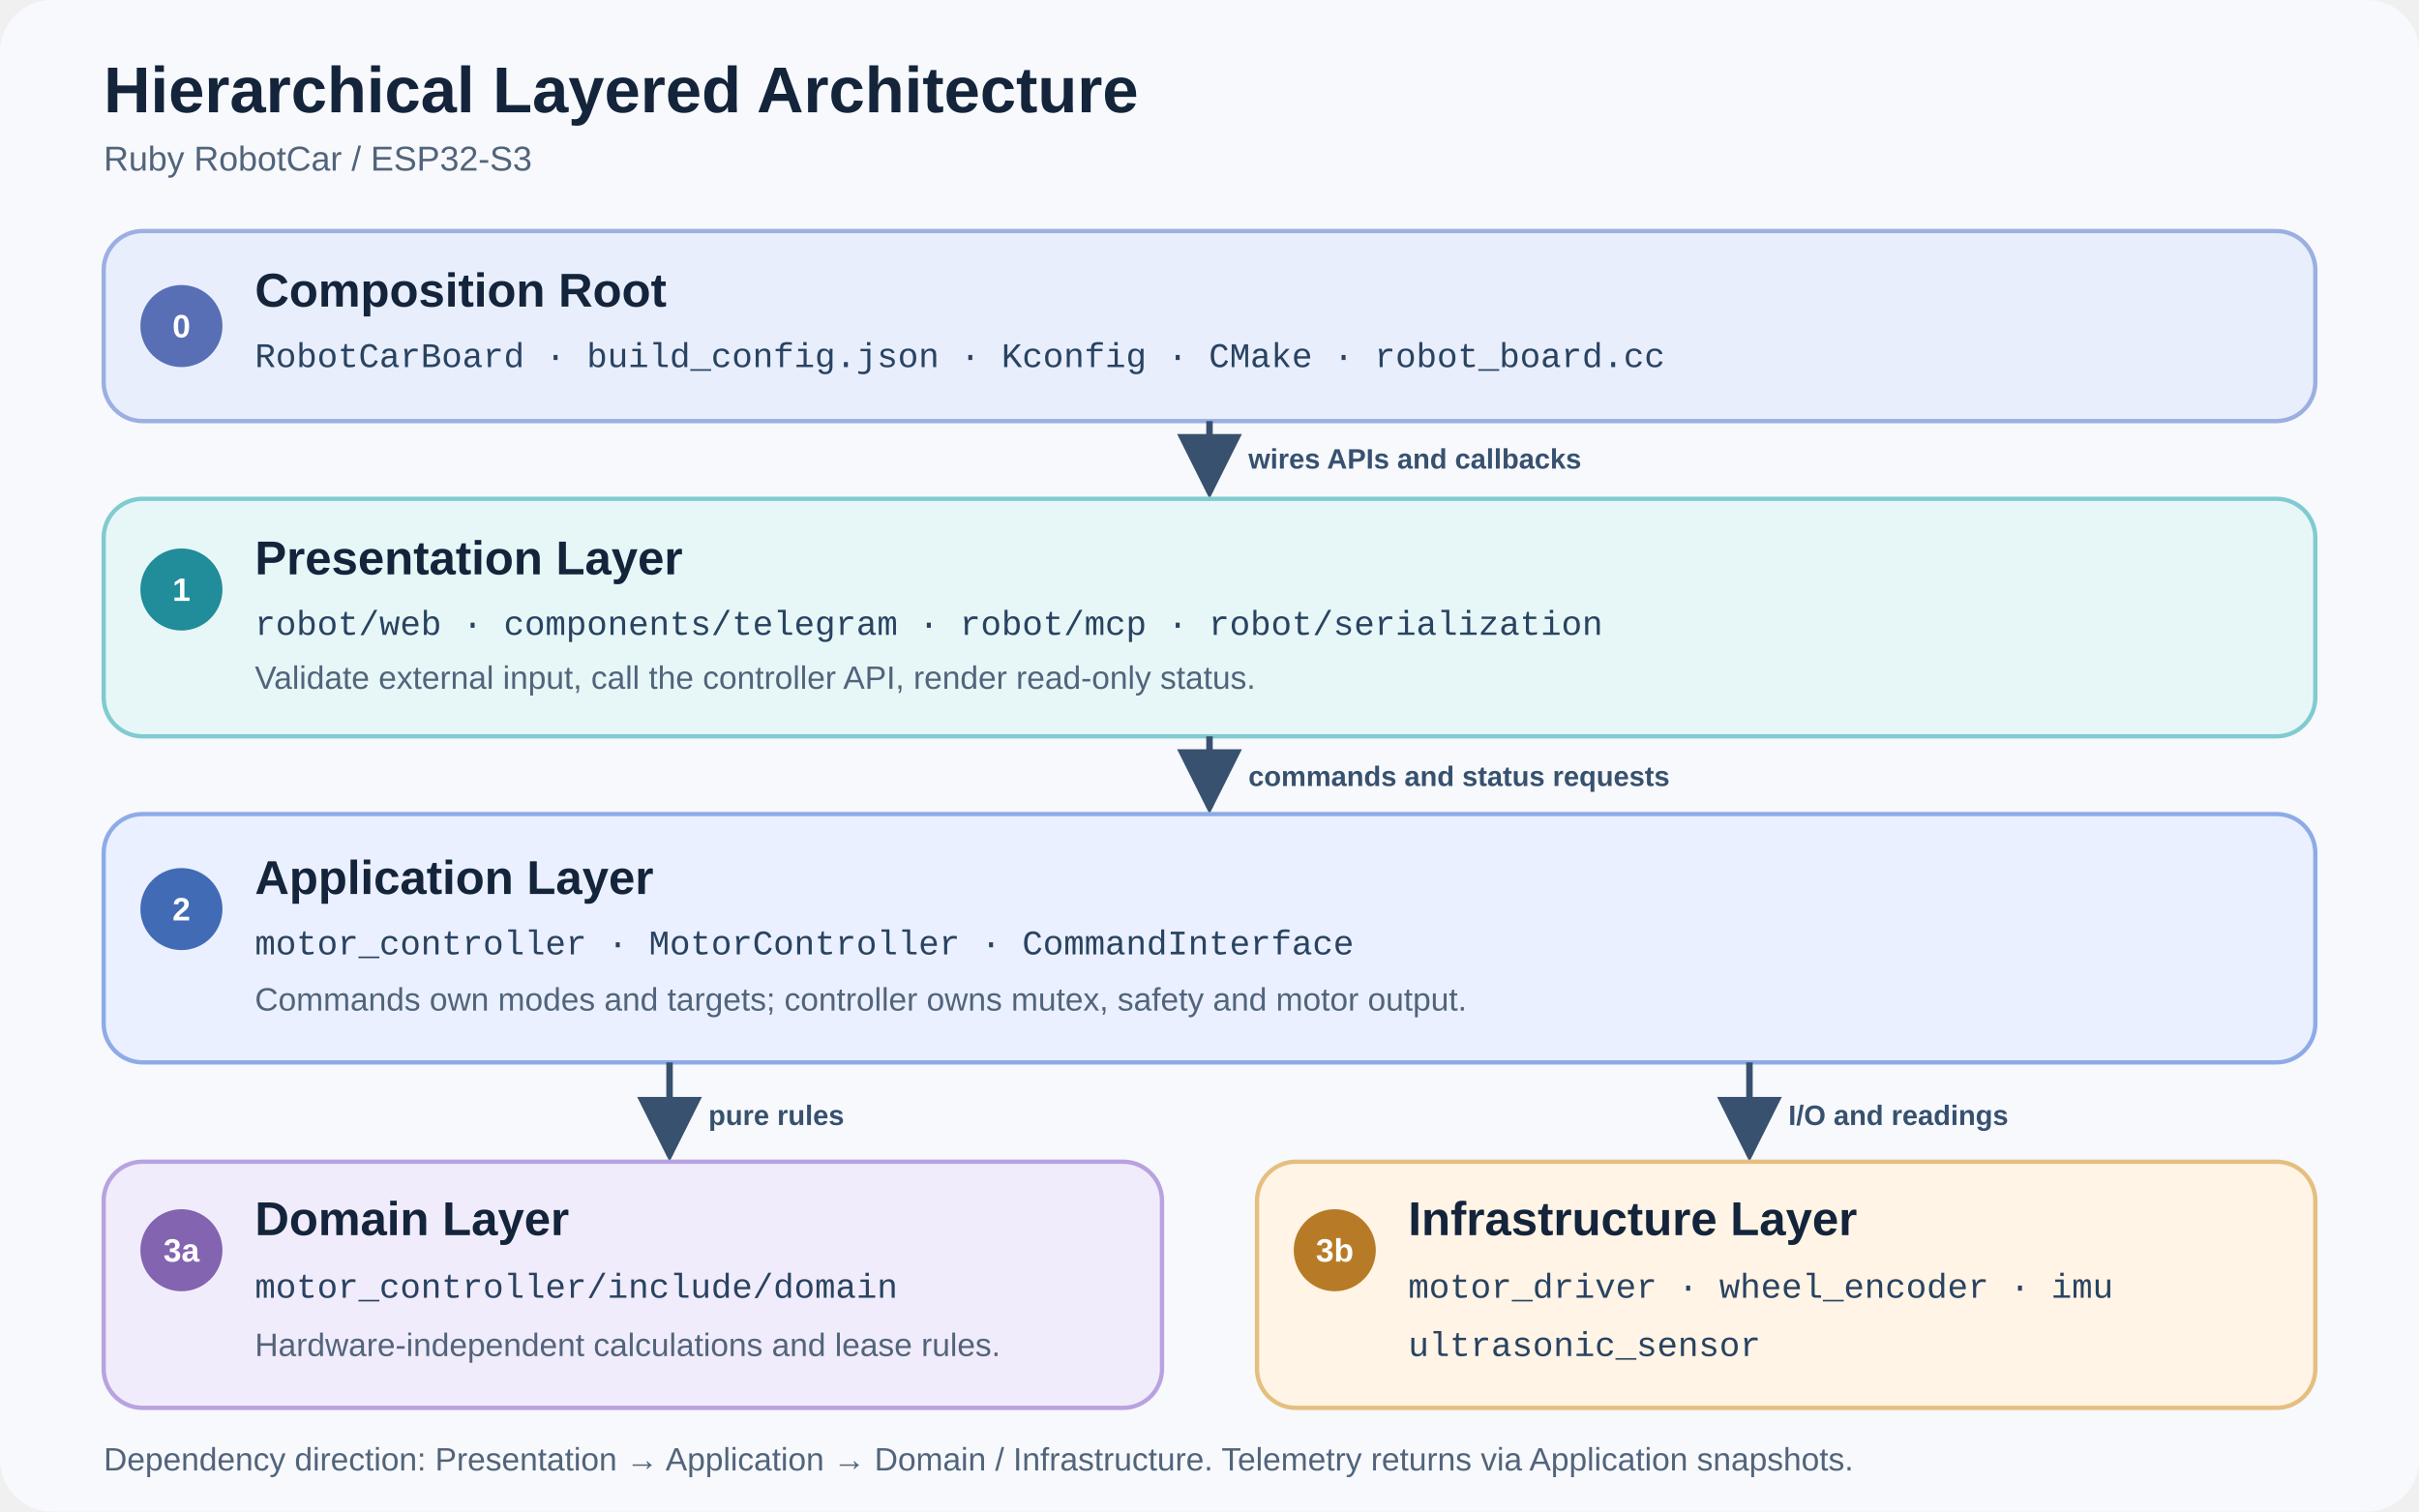
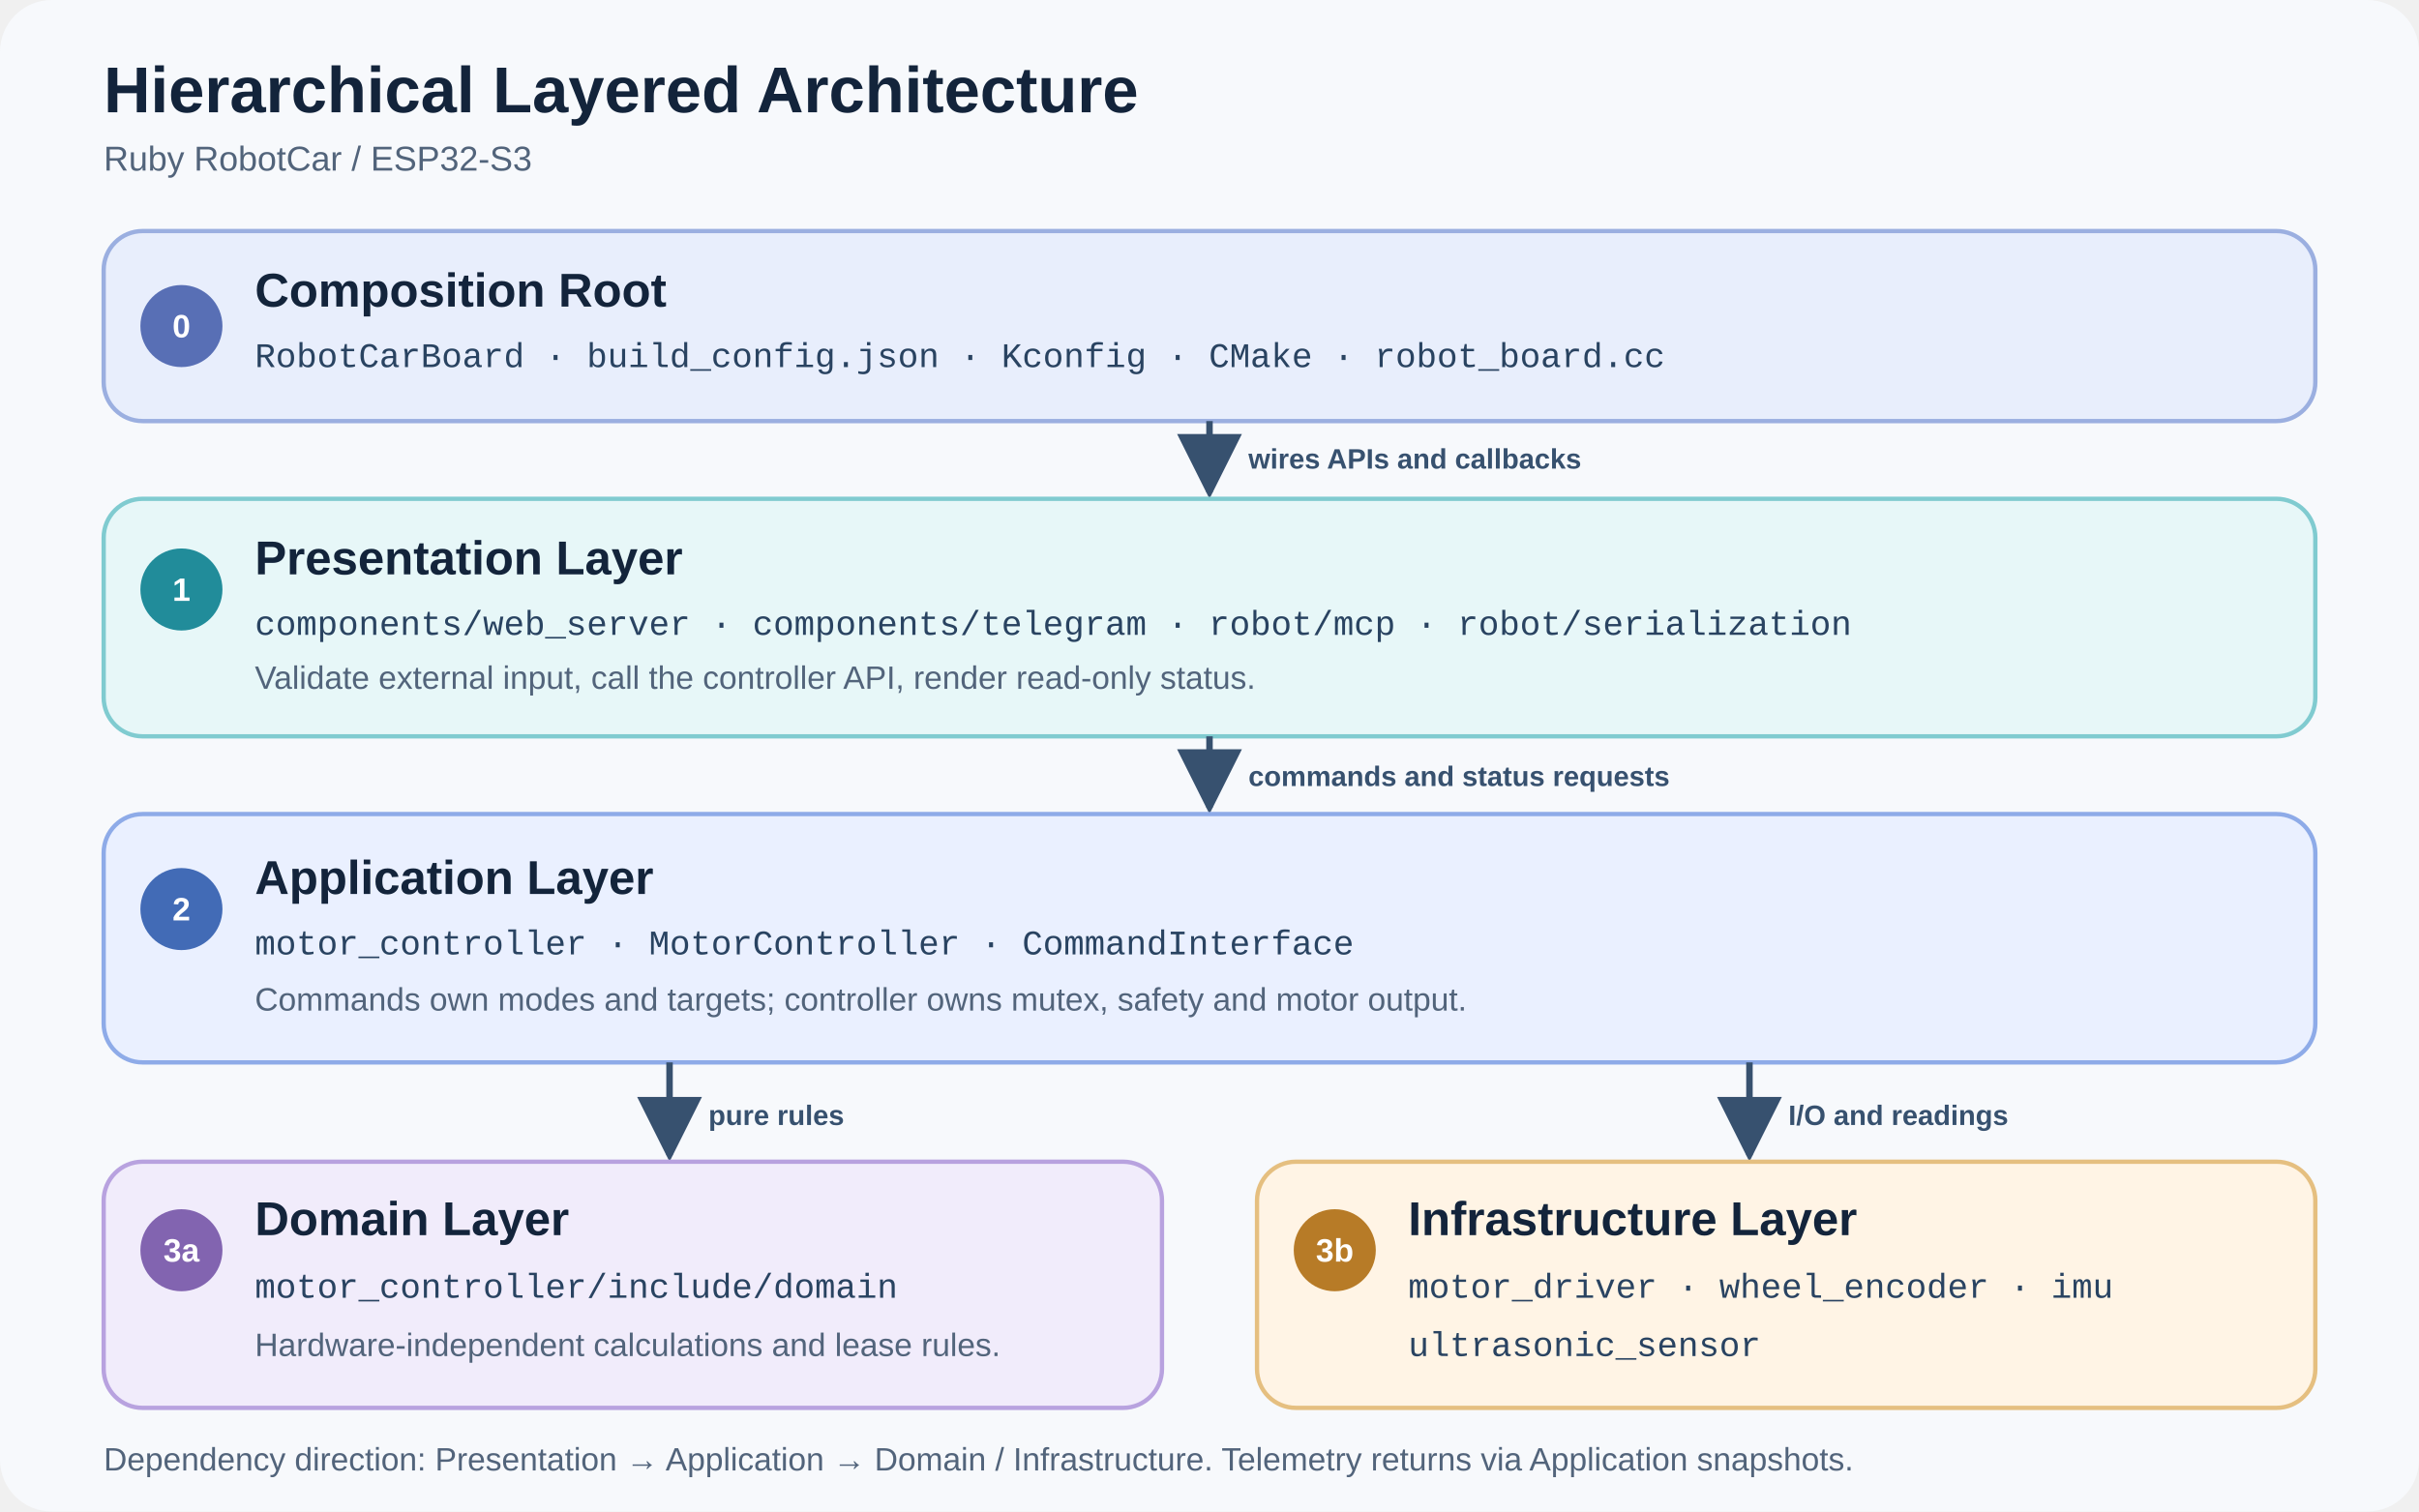
<svg xmlns="http://www.w3.org/2000/svg" viewBox="0 0 1120 700" role="img" aria-labelledby="title description">
  <defs>
    <marker id="arrow" markerWidth="10" markerHeight="10" refX="9" refY="5" orient="auto" markerUnits="strokeWidth">
      <path d="M 0 0 L 10 5 L 0 10 z" fill="#37516f" />
    </marker>
    <style>
      .title { font: 700 30px 'Segoe UI', Arial, sans-serif; fill: #13243b; }
      .subtitle { font: 16px 'Segoe UI', Arial, sans-serif; fill: #52647b; }
      .name { font: 700 22px 'Segoe UI', Arial, sans-serif; fill: #13243b; }
      .path { font: 16px 'Consolas', 'Courier New', monospace; fill: #294361; }
      .detail { font: 15px 'Segoe UI', Arial, sans-serif; fill: #52647b; }
      .arrow-label { font: 600 13px 'Segoe UI', Arial, sans-serif; fill: #37516f; }
      .badge { font: 700 15px 'Segoe UI', Arial, sans-serif; fill: #ffffff; text-anchor: middle; dominant-baseline: middle; }
    </style>
  </defs>
  <rect width="1120" height="700" rx="24" fill="#f7f9fc" />
  <text x="48" y="52" class="title">Hierarchical Layered Architecture</text>
  <text x="48" y="79" class="subtitle">Ruby RobotCar / ESP32-S3</text>
  <rect x="48" y="107" width="1024" height="88" rx="18" fill="#e8eefc" stroke="#9bafe0" stroke-width="2" />
  <circle cx="84" cy="151" r="19" fill="#586fb5" />
  <text x="84" y="152" class="badge">0</text>
  <text x="118" y="142" class="name">Composition Root</text>
  <text x="118" y="170" class="path">RobotCarBoard · build_config.json · Kconfig · CMake · robot_board.cc</text>
  <path d="M 560 195 L 560 228" stroke="#37516f" stroke-width="3" fill="none" marker-end="url(#arrow)" />
  <text x="578" y="217" class="arrow-label">wires APIs and callbacks</text>
  <rect x="48" y="231" width="1024" height="110" rx="18" fill="#e7f7f8" stroke="#80cbd0" stroke-width="2" />
  <circle cx="84" cy="273" r="19" fill="#218c9a" />
  <text x="84" y="274" class="badge">1</text>
  <text x="118" y="266" class="name">Presentation Layer</text>
-   <text x="118" y="294" class="path">robot/web · components/telegram · robot/mcp · robot/serialization</text>
+   <text x="118" y="294" class="path">components/web_server · components/telegram · robot/mcp · robot/serialization</text>
  <text x="118" y="319" class="detail">Validate external input, call the controller API, render read-only status.</text>
  <path d="M 560 341 L 560 374" stroke="#37516f" stroke-width="3" fill="none" marker-end="url(#arrow)" />
  <text x="578" y="364" class="arrow-label">commands and status requests</text>
  <rect x="48" y="377" width="1024" height="115" rx="18" fill="#eaf0ff" stroke="#8eabe8" stroke-width="2" />
  <circle cx="84" cy="421" r="19" fill="#426bb6" />
  <text x="84" y="422" class="badge">2</text>
  <text x="118" y="414" class="name">Application Layer</text>
  <text x="118" y="442" class="path">motor_controller · MotorController · CommandInterface</text>
  <text x="118" y="468" class="detail">Commands own modes and targets; controller owns mutex, safety and motor output.</text>
  <path d="M 310 492 L 310 535" stroke="#37516f" stroke-width="3" fill="none" marker-end="url(#arrow)" />
  <path d="M 810 492 L 810 535" stroke="#37516f" stroke-width="3" fill="none" marker-end="url(#arrow)" />
  <text x="328" y="521" class="arrow-label">pure rules</text>
  <text x="828" y="521" class="arrow-label">I/O and readings</text>
  <rect x="48" y="538" width="490" height="114" rx="18" fill="#f1ecfb" stroke="#b8a2df" stroke-width="2" />
  <circle cx="84" cy="579" r="19" fill="#8264b0" />
  <text x="84" y="580" class="badge">3a</text>
  <text x="118" y="572" class="name">Domain Layer</text>
  <text x="118" y="601" class="path">motor_controller/include/domain</text>
  <text x="118" y="628" class="detail">Hardware-independent calculations and lease rules.</text>
  <rect x="582" y="538" width="490" height="114" rx="18" fill="#fff4e5" stroke="#e5bf80" stroke-width="2" />
  <circle cx="618" cy="579" r="19" fill="#b77b27" />
  <text x="618" y="580" class="badge">3b</text>
  <text x="652" y="572" class="name">Infrastructure Layer</text>
  <text x="652" y="601" class="path">motor_driver · wheel_encoder · imu</text>
  <text x="652" y="628" class="path">ultrasonic_sensor</text>
  <text x="48" y="681" class="detail">Dependency direction: Presentation → Application → Domain / Infrastructure. Telemetry returns via Application snapshots.</text>
</svg>
